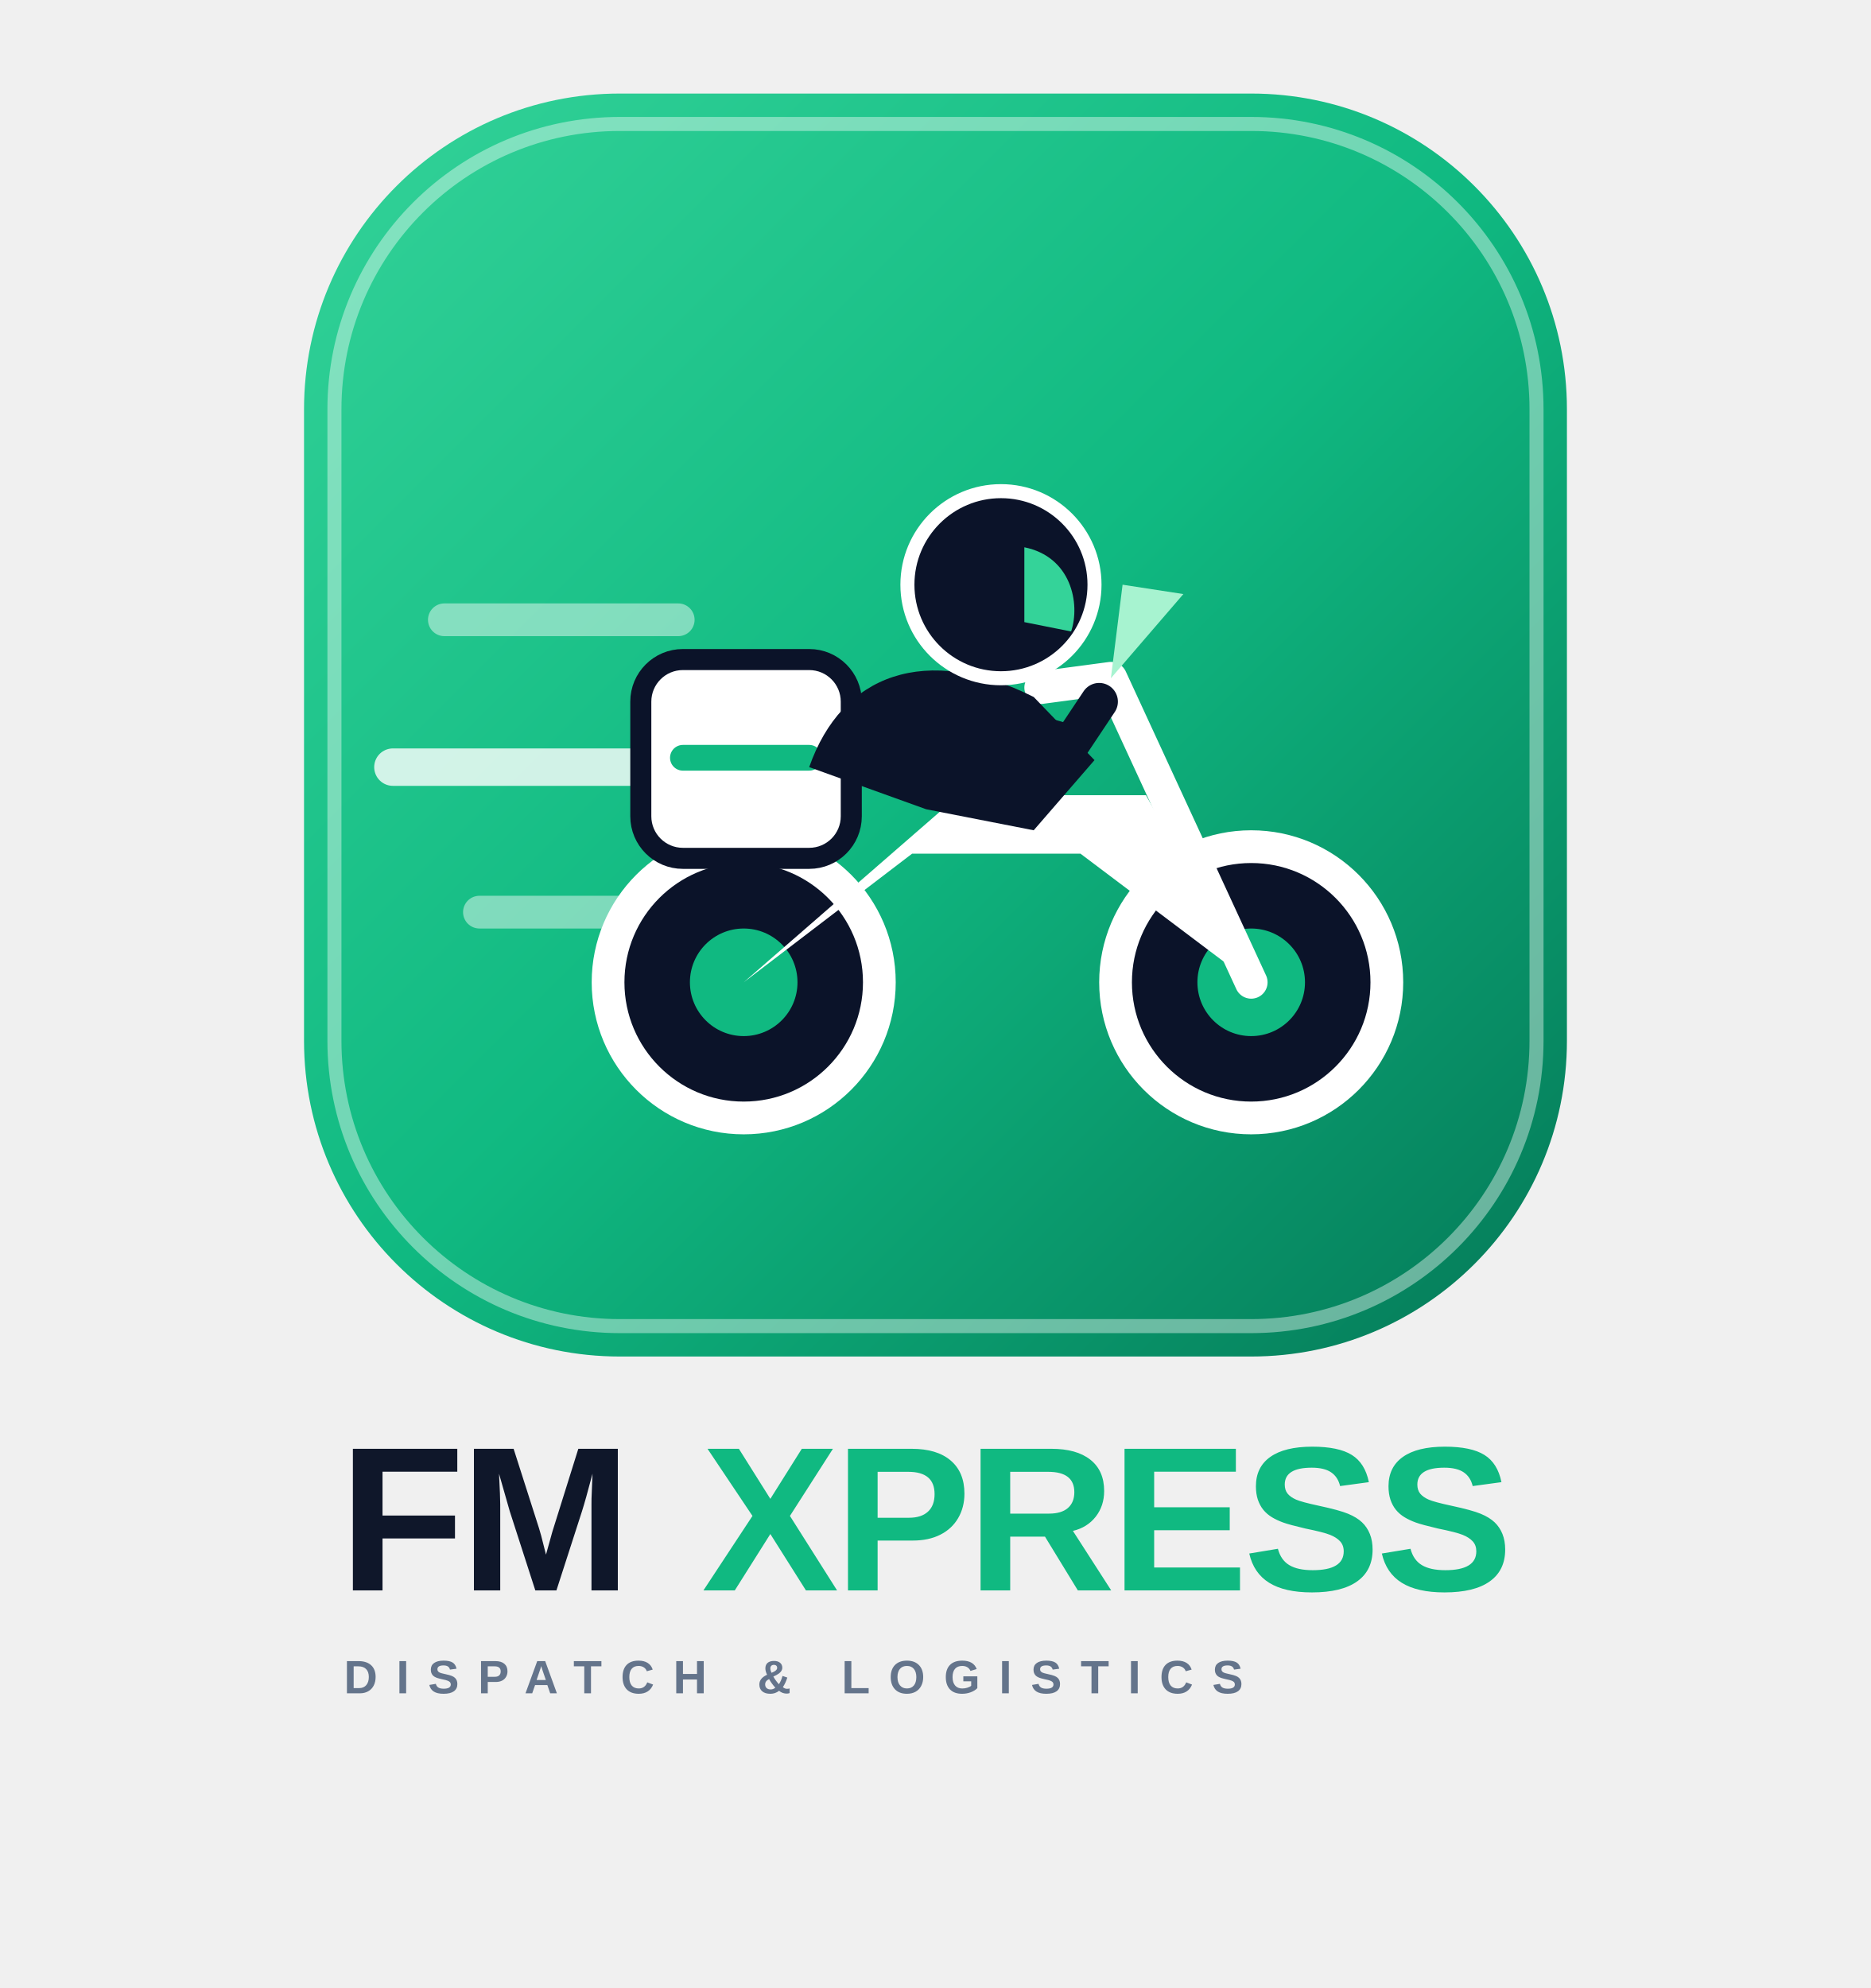
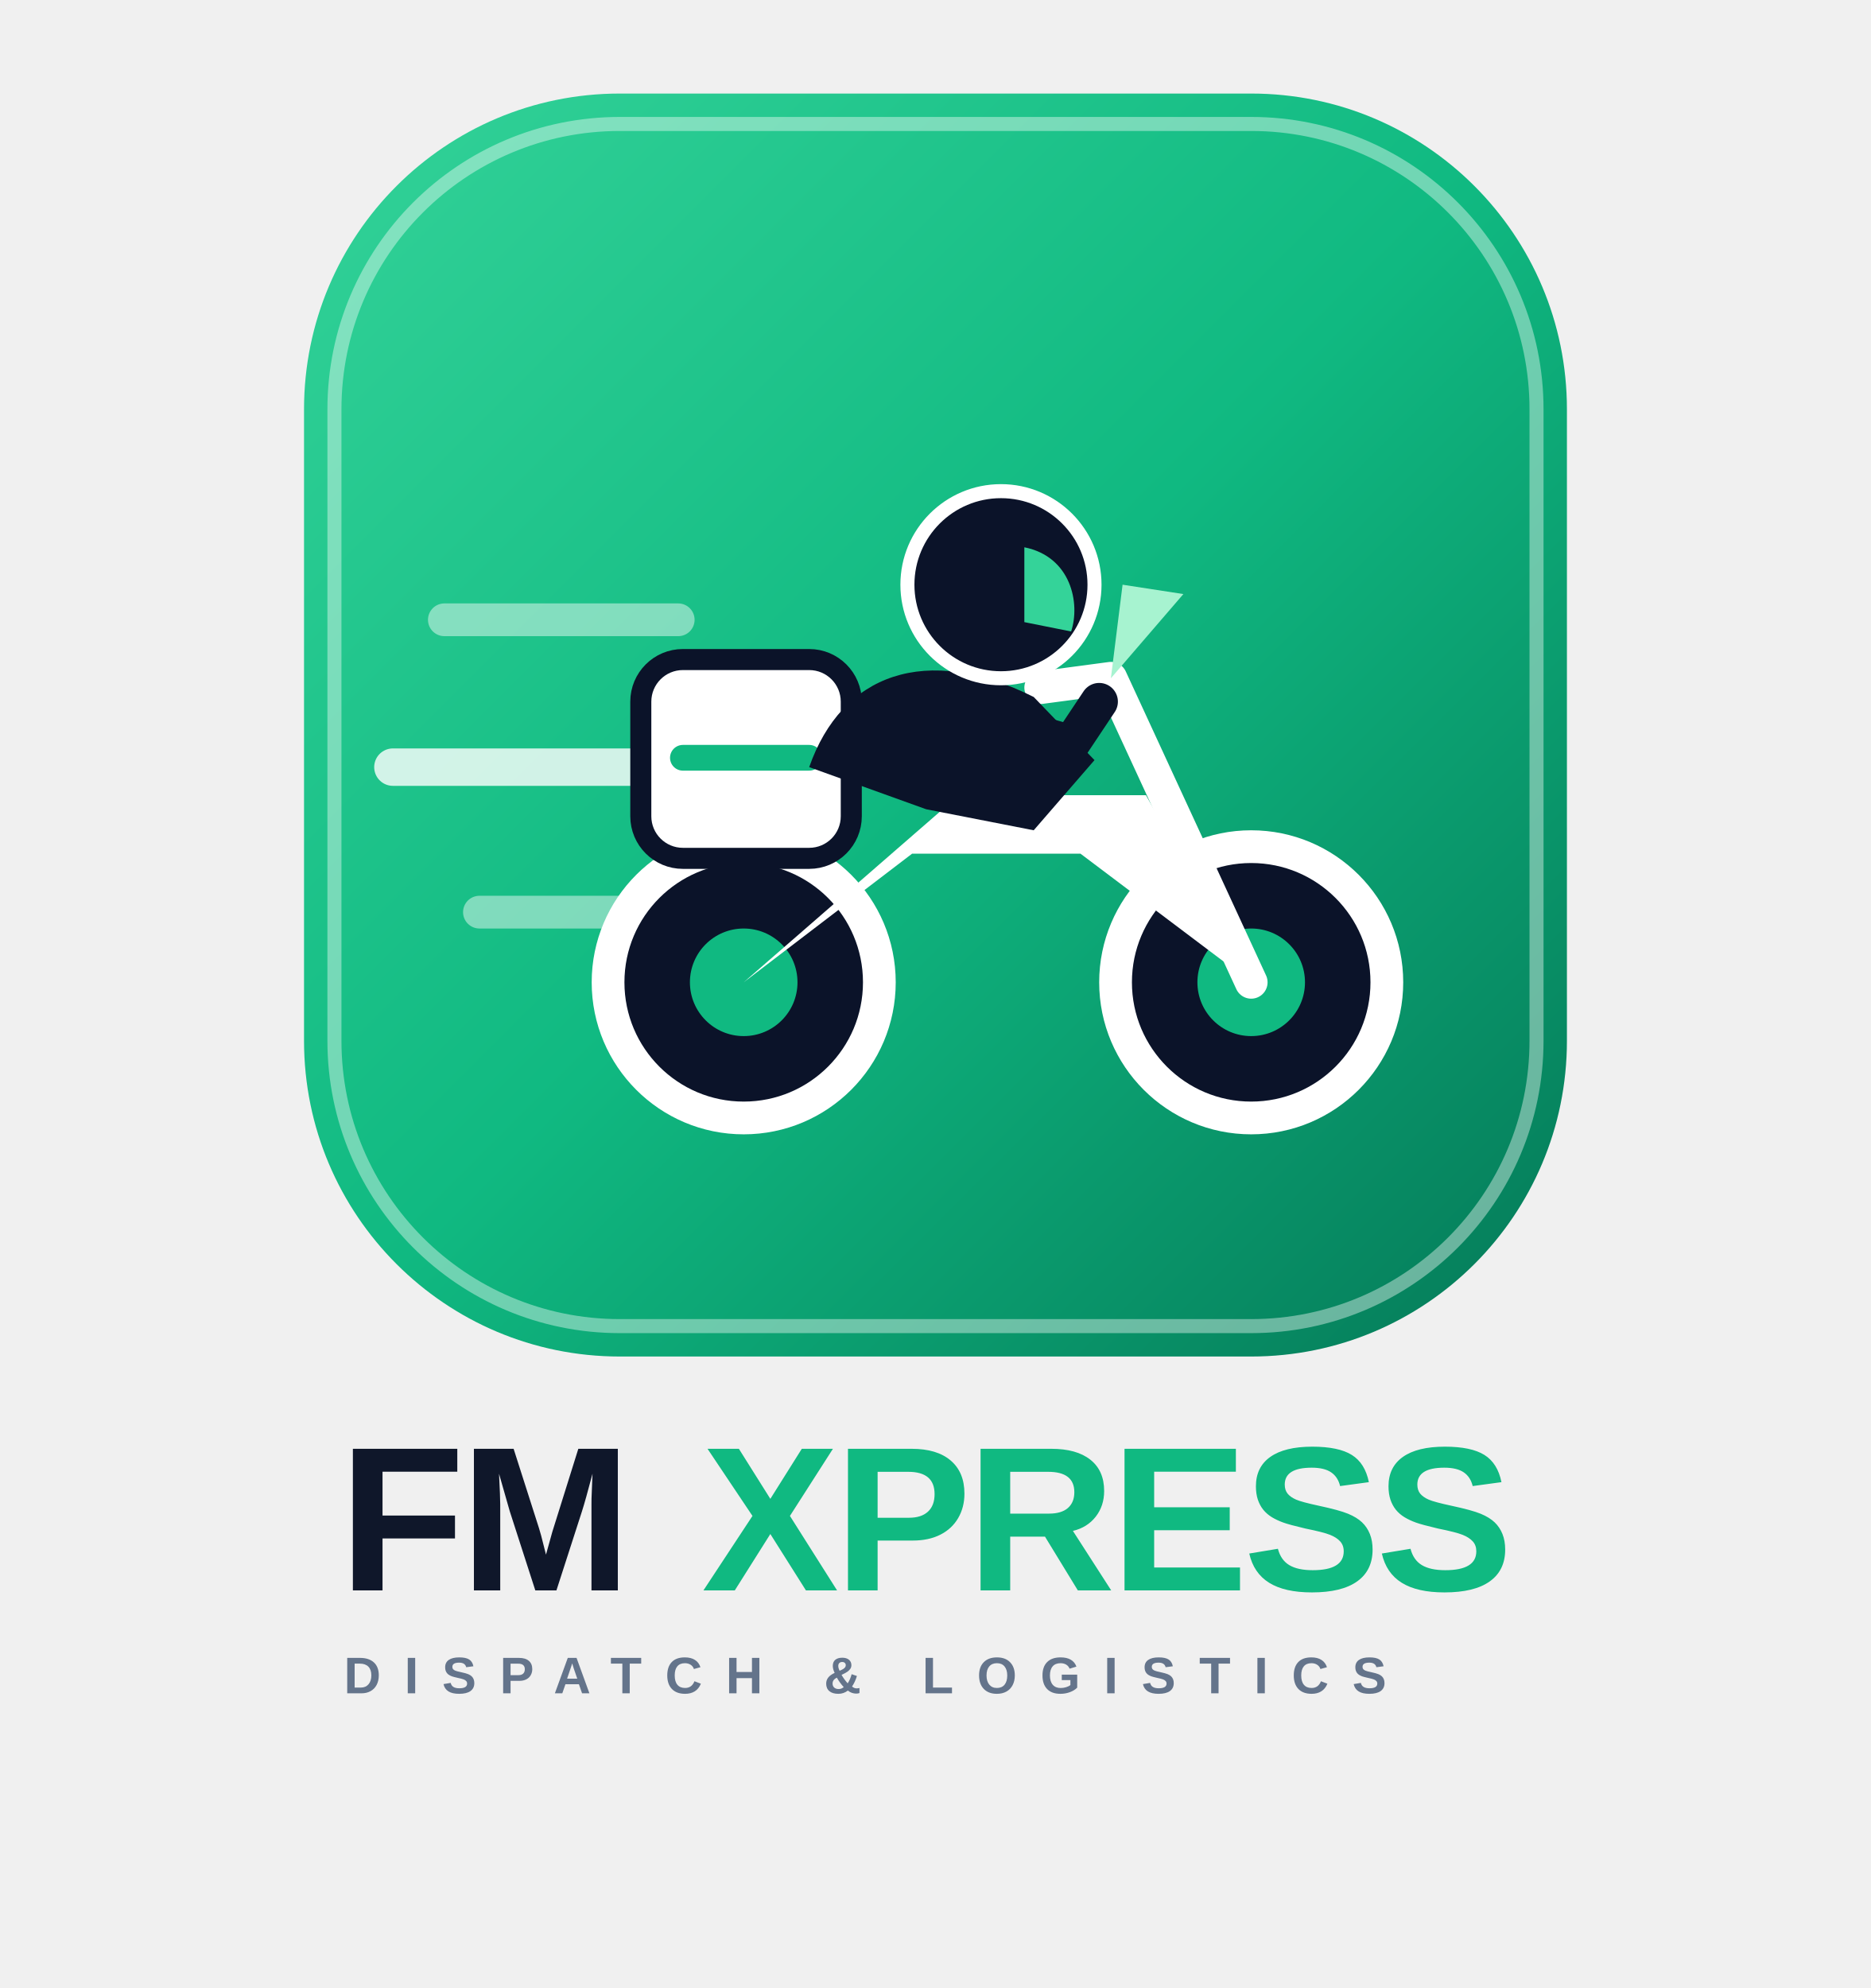
<svg xmlns="http://www.w3.org/2000/svg" width="800" height="850" viewBox="0 0 800 850">
  <defs>
    <linearGradient id="badgeGrad2" x1="0%" y1="0%" x2="100%" y2="100%">
      <stop offset="0%" stop-color="#34D399" />
      <stop offset="50%" stop-color="#10B981" />
      <stop offset="100%" stop-color="#047857" />
    </linearGradient>
  </defs>
  <g transform="translate(130, 40)">
    <rect x="0" y="0" width="540" height="540" rx="135" fill="url(#badgeGrad2)" />
    <rect x="13" y="13" width="514" height="514" rx="122" fill="none" stroke="#FFFFFF" stroke-width="6" opacity="0.4" />
    <path d="M 60 225 L 160 225" stroke="#FFFFFF" stroke-width="14" stroke-linecap="round" opacity="0.45" />
    <path d="M 38 288 L 148 288" stroke="#FFFFFF" stroke-width="16" stroke-linecap="round" opacity="0.8" />
    <path d="M 75 350 L 175 350" stroke="#FFFFFF" stroke-width="14" stroke-linecap="round" opacity="0.45" />
    <circle cx="188" cy="380" r="58" fill="#0B1329" stroke="#FFFFFF" stroke-width="14" />
    <circle cx="188" cy="380" r="23" fill="#10B981" />
    <circle cx="405" cy="380" r="58" fill="#0B1329" stroke="#FFFFFF" stroke-width="14" />
    <circle cx="405" cy="380" r="23" fill="#10B981" />
    <path d="M 188 380 L 260 325 L 332 325 L 405 380 L 360 300 L 280 300 Z" fill="#FFFFFF" />
    <path d="M 405 380 L 345 250 L 315 254" stroke="#FFFFFF" stroke-width="14" stroke-linecap="round" stroke-linejoin="round" fill="none" />
    <path d="M 345 250 L 376 214 L 350 210 Z" fill="#A7F3D0" />
    <rect x="144" y="242" width="90" height="85" rx="18" fill="#FFFFFF" stroke="#0B1329" stroke-width="9" />
    <path d="M 162 284 L 216 284" stroke="#10B981" stroke-width="11" stroke-linecap="round" />
    <path d="M 216 288 C 230 248, 266 235, 312 258 L 338 285 L 312 315 L 266 306 Z" fill="#0B1329" />
    <path d="M 278 264 L 328 278 L 340 260" stroke="#0B1329" stroke-width="16" stroke-linecap="round" stroke-linejoin="round" fill="none" />
    <circle cx="298" cy="210" r="40" fill="#0B1329" stroke="#FFFFFF" stroke-width="6" />
    <path d="M 308 194 C 328 198, 332 218, 328 230 L 308 226 Z" fill="#34D399" />
  </g>
  <g transform="translate(145, 680)">
    <text x="0" y="0" font-family="-apple-system, 'SF Pro Display', 'Helvetica Neue', Arial, sans-serif" font-weight="900" font-size="88" letter-spacing="-2" fill="#0F172A">FM</text>
    <text x="155" y="0" font-family="-apple-system, 'SF Pro Display', 'Helvetica Neue', Arial, sans-serif" font-weight="900" font-size="88" letter-spacing="-2" fill="#10B981">XPRESS</text>
-     <text x="2" y="44" font-family="-apple-system, 'SF Pro Display', 'Helvetica Neue', Arial, sans-serif" font-weight="800" font-size="20" letter-spacing="8" fill="#64748B">DISPATCH &amp; LOGISTICS</text>
+     <text x="2" y="44" font-family="-apple-system, 'SF Pro Display', 'Helvetica Neue', Arial, sans-serif" font-weight="800" font-size="22" letter-spacing="10" fill="#64748B">DISPATCH &amp; LOGISTICS</text>
  </g>
</svg>
